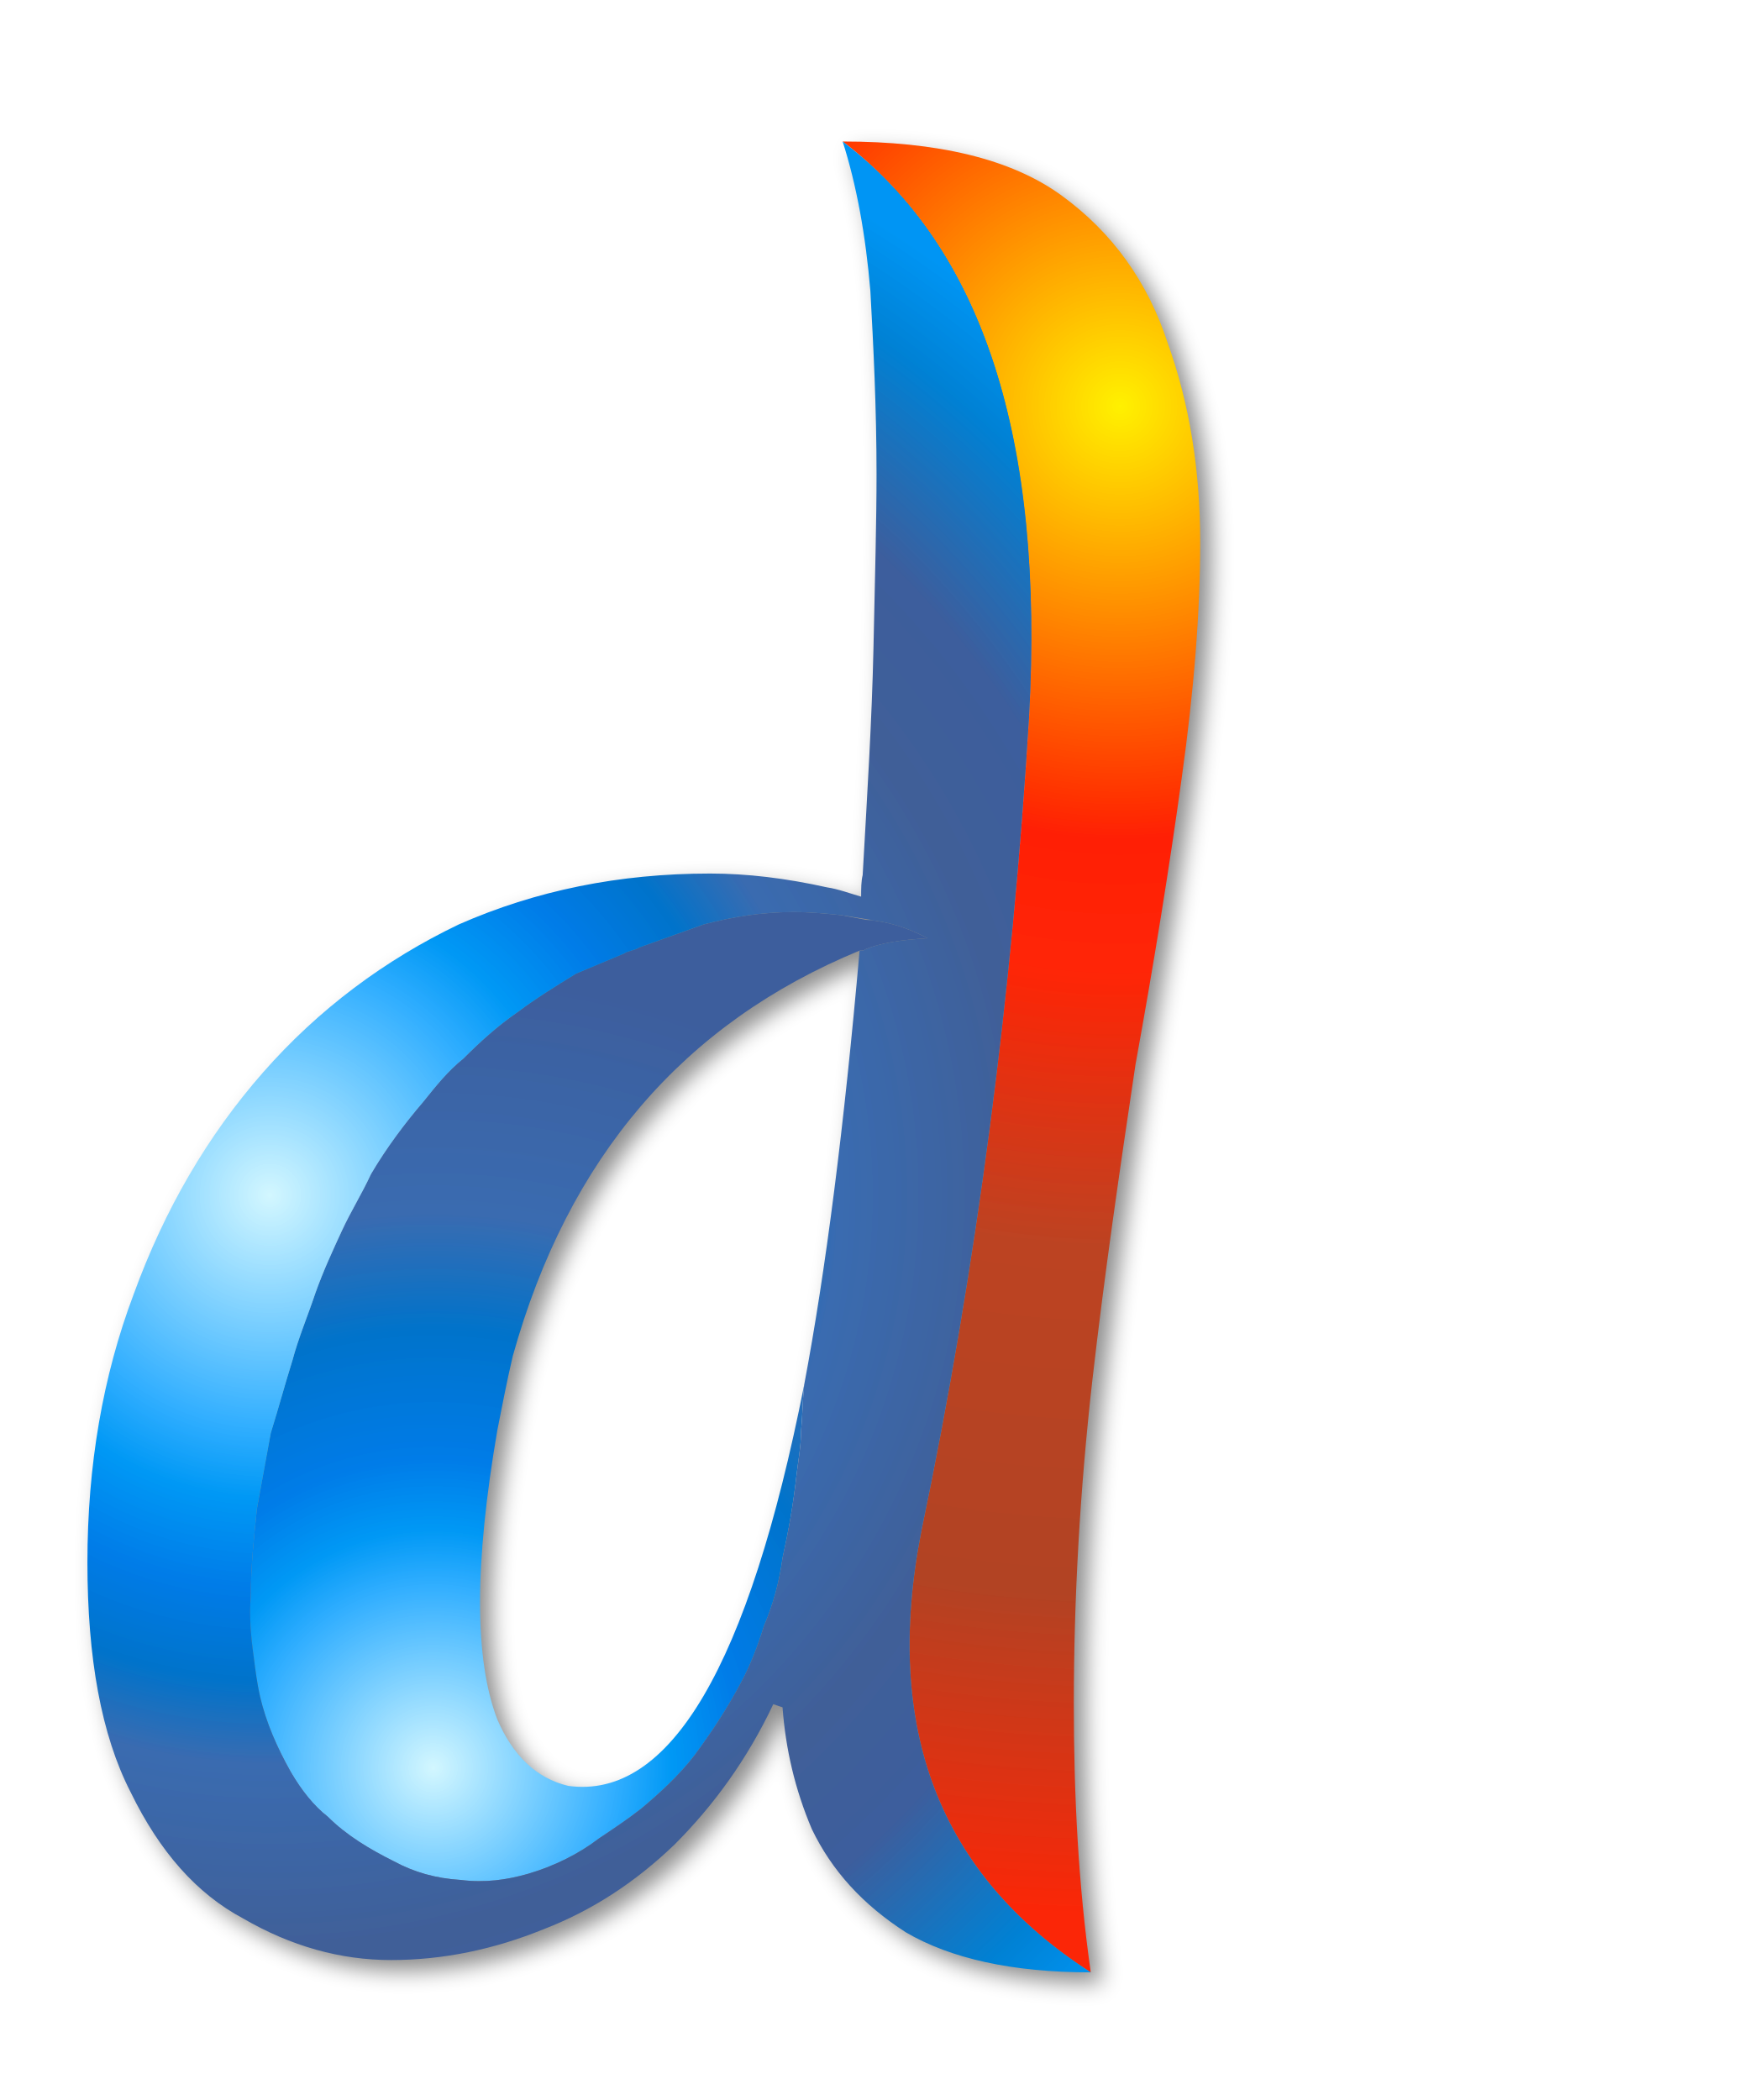
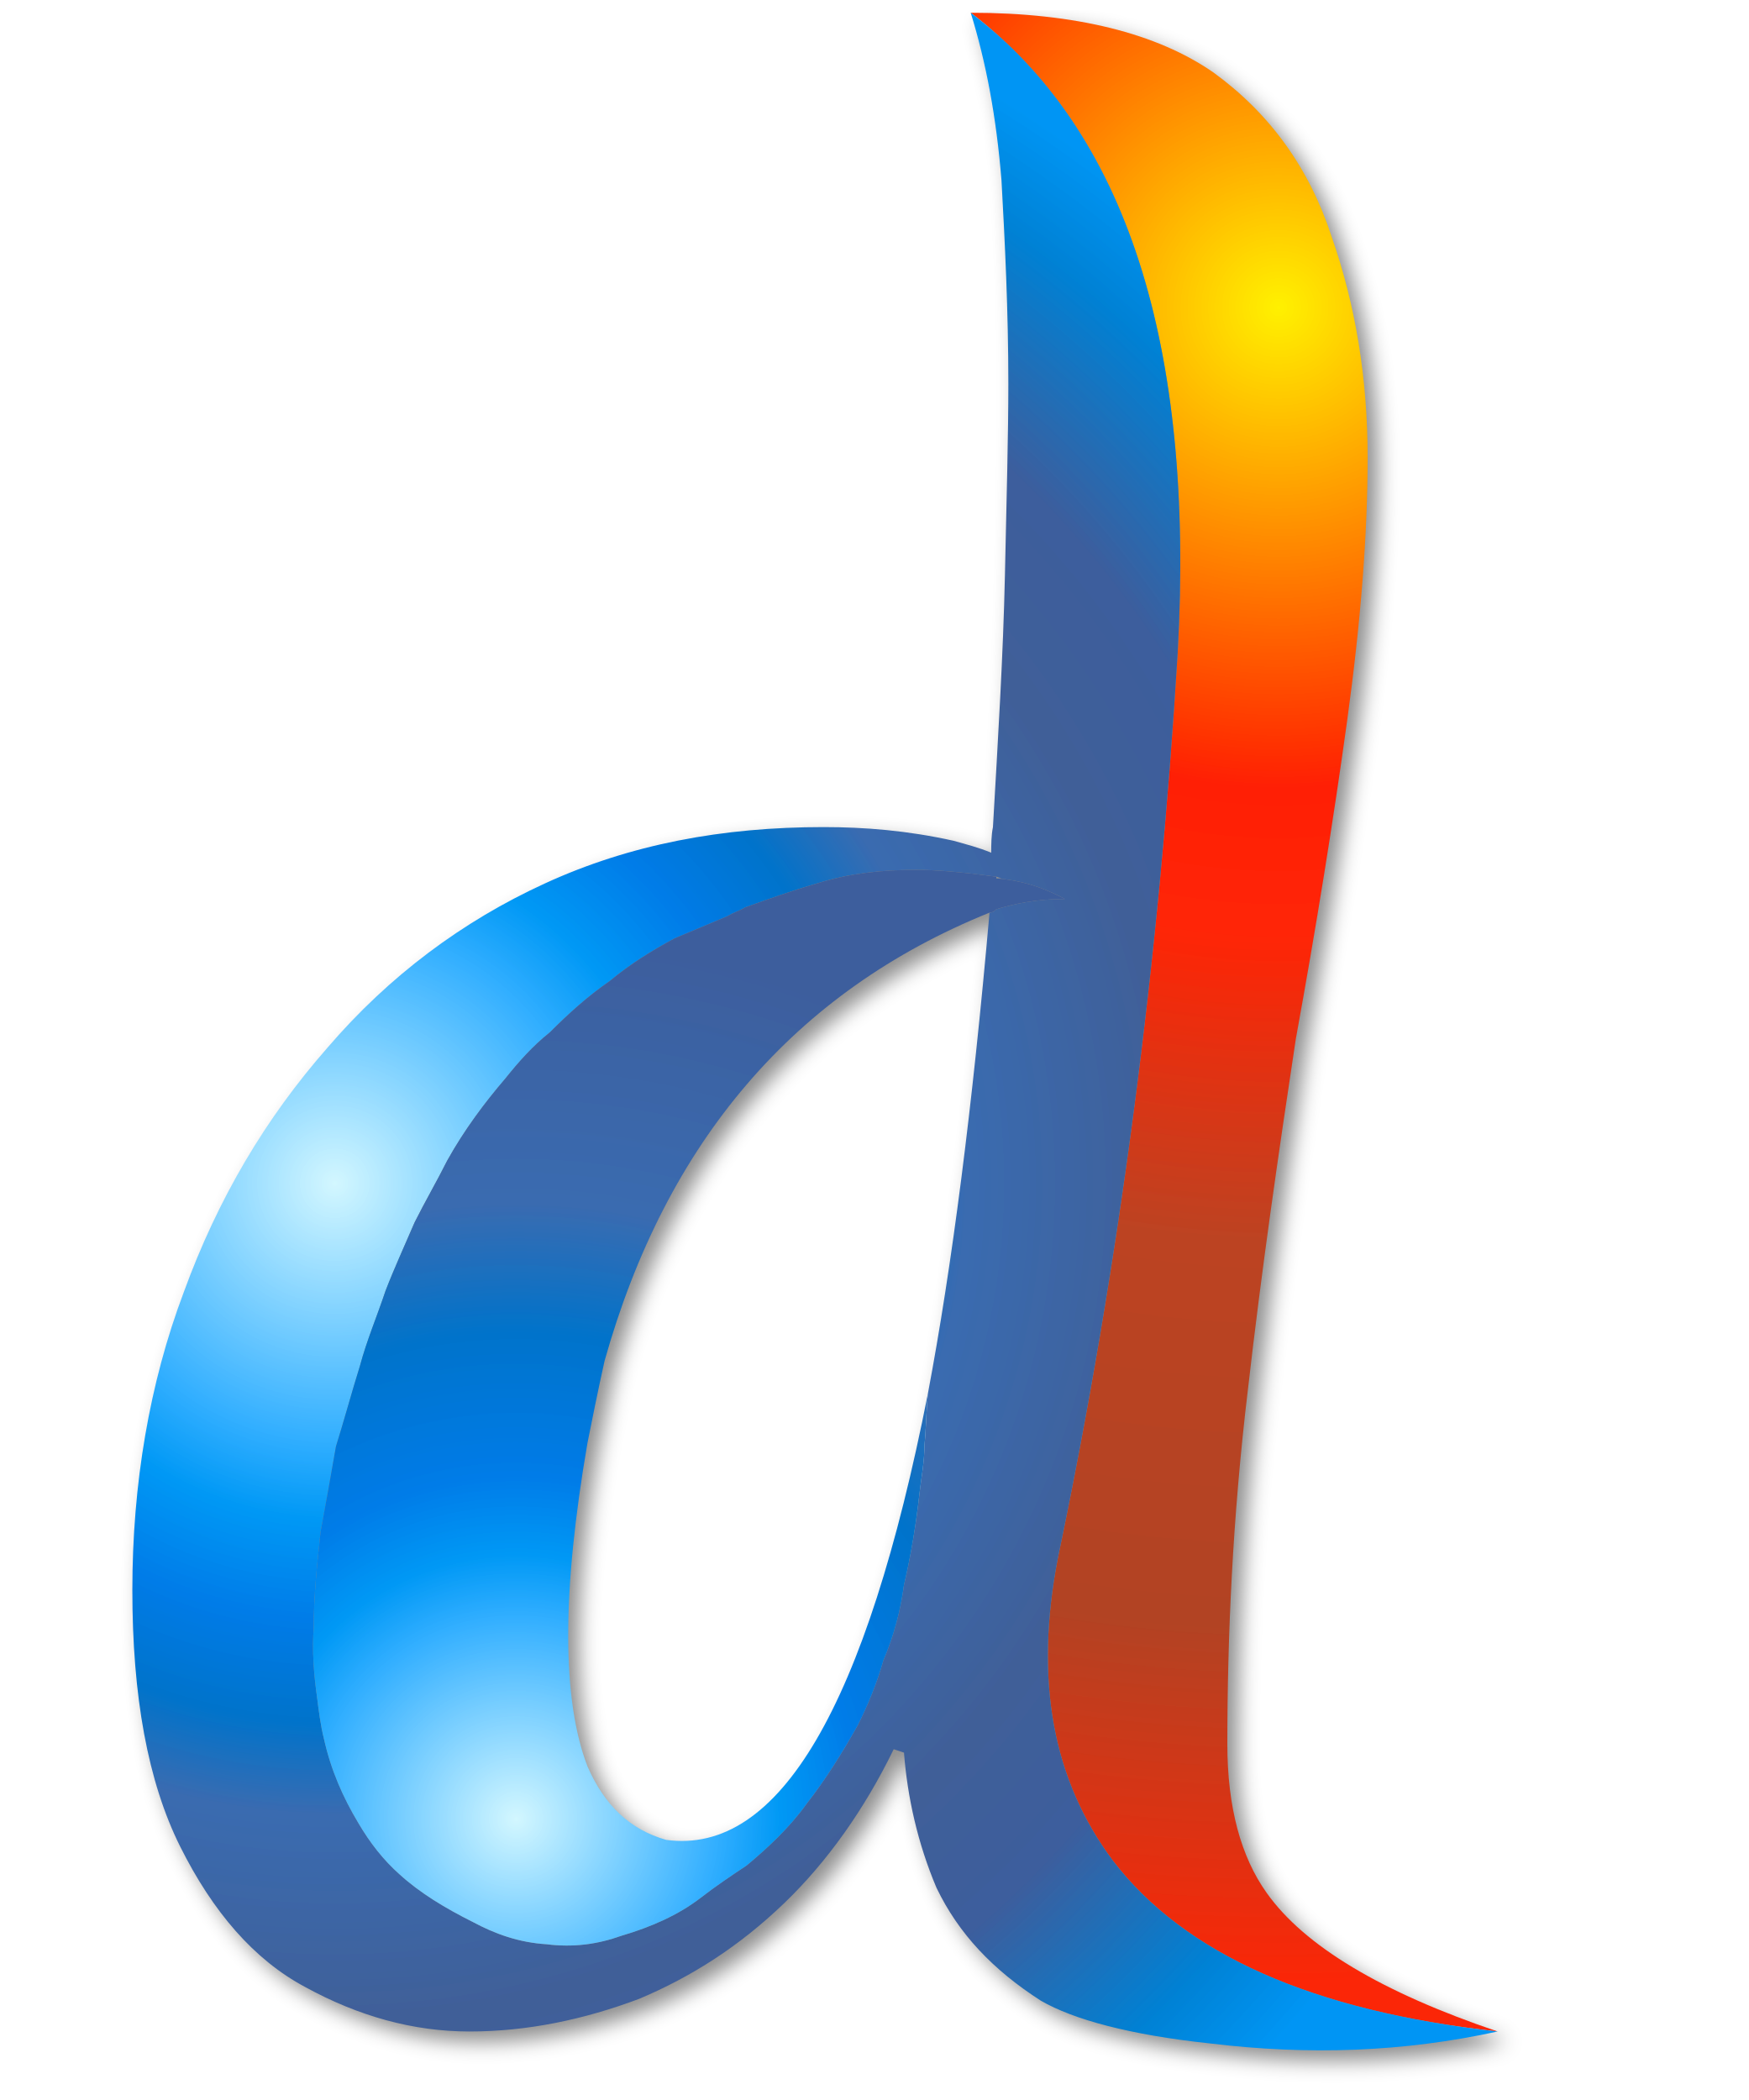
<svg xmlns="http://www.w3.org/2000/svg" viewBox="0 0 119.9 144" xml:space="preserve" version="1.1" id="svg1029" style="enable-background:new 0 0 119.9 144">
  <defs id="defs1033">
    <radialGradient id="Gradient_1" gradientUnits="userSpaceOnUse" cx="0" cy="0" r="775.757" fx="0" fy="0" gradientTransform="matrix( 0.004173344, 0.9999913, 0.9999913, -0.004173344, 506.4,625.05) " spreadMethod="reflect">
      <stop offset="26.275%" stop-color="#008E00" id="stop259" />
      <stop offset="77.647%" stop-color="#00CF00" id="stop261" />
    </radialGradient>
    <radialGradient id="Gradient_2" gradientUnits="userSpaceOnUse" cx="0" cy="0" r="803.682" fx="0" fy="0" gradientTransform="matrix( 0.004028337, 0.9999919, 0.9999919, -0.004028337, 200.6,452.2) " spreadMethod="reflect">
      <stop offset="23.529%" stop-color="#00CF00" id="stop264" />
      <stop offset="72.941%" stop-color="#009B00" id="stop266" />
    </radialGradient>
    <radialGradient id="radialGradient581" gradientUnits="userSpaceOnUse" cx="0" cy="0" r="775.757" fx="0" fy="0" gradientTransform="matrix( 0.004173344, 0.9999913, 0.9999913, -0.004173344, 506.4,625.05) " spreadMethod="reflect">
      <stop offset="26.275%" stop-color="#008E00" id="stop577" />
      <stop offset="77.647%" stop-color="#00CF00" id="stop579" />
    </radialGradient>
    <radialGradient id="radialGradient587" gradientUnits="userSpaceOnUse" cx="0" cy="0" r="803.682" fx="0" fy="0" gradientTransform="matrix( 0.004028337, 0.9999919, 0.9999919, -0.004028337, 200.6,452.2) " spreadMethod="reflect">
      <stop offset="23.529%" stop-color="#00CF00" id="stop583" />
      <stop offset="72.941%" stop-color="#009B00" id="stop585" />
    </radialGradient>
    <radialGradient id="Gradient_1-9" gradientUnits="userSpaceOnUse" cx="0" cy="0" r="775.757" fx="0" fy="0" gradientTransform="matrix(0.00417334,0.9999913,0.9999913,-0.00417334,506.4,625.05)" spreadMethod="reflect">
      <stop offset="26.275%" stop-color="#008E00" id="stop259-4" />
      <stop offset="77.647%" stop-color="#00CF00" id="stop261-1" />
    </radialGradient>
    <radialGradient id="Gradient_2-7" gradientUnits="userSpaceOnUse" cx="0" cy="0" r="803.682" fx="0" fy="0" gradientTransform="matrix(0.00402834,0.9999919,0.9999919,-0.00402834,200.6,452.2)" spreadMethod="reflect">
      <stop offset="23.529%" stop-color="#00CF00" id="stop264-8" />
      <stop offset="72.941%" stop-color="#009B00" id="stop266-8" />
    </radialGradient>
    <filter style="color-interpolation-filters:sRGB;" id="filter2046" x="-0.017" y="-0.013" width="1.042" height="1.032">
      <feFlood flood-opacity="0.498" flood-color="rgb(0,0,0)" result="flood" id="feFlood2036" />
      <feComposite in="flood" in2="SourceGraphic" operator="in" result="composite1" id="feComposite2038" />
      <feGaussianBlur in="composite1" stdDeviation="5" result="blur" id="feGaussianBlur2040" />
      <feOffset dx="5" dy="5" result="offset" id="feOffset2042" />
      <feComposite in="SourceGraphic" in2="offset" operator="over" result="composite2" id="feComposite2044" />
    </filter>
    <radialGradient id="SVGID_1_" cx="0" cy="118.8" r="819.2" gradientTransform="matrix(0.0772,0,0,0.0772,22.4311,96.354)" gradientUnits="userSpaceOnUse">
      <stop offset="0" style="stop-color:#B7CFEB" id="stop1" />
      <stop offset="0.318" style="stop-color:#007DC5" id="stop2" />
      <stop offset="0.569" style="stop-color:#5172A0" id="stop3" />
      <stop offset="0.816" style="stop-color:#536993" id="stop4" />
    </radialGradient>
    <radialGradient id="SVGID_2_" cx="0" cy="118.8" r="819.2" gradientTransform="matrix(0.1249,0,0,0.1249,66.9987,2.3402)" gradientUnits="userSpaceOnUse">
      <stop offset="0" style="stop-color:#FFCB05" id="stop5" />
      <stop offset="0.275" style="stop-color:#EA3F2E" id="stop6" />
      <stop offset="0.369" style="stop-color:#D2442F" id="stop7" />
      <stop offset="0.533" style="stop-color:#A85741" id="stop8" />
      <stop offset="0.753" style="stop-color:#A15742" id="stop9" />
      <stop offset="0.957" style="stop-color:#D2442F" id="stop10" />
    </radialGradient>
    <radialGradient id="SVGID_3_" cx="0" cy="118.8" r="819.2" gradientTransform="matrix(0.095,0,0,0.095,11.8302,57.0841)" gradientUnits="userSpaceOnUse">
      <stop offset="0" style="stop-color:#B7CFEB" id="stop11" />
      <stop offset="0.329" style="stop-color:#007DC5" id="stop12" />
      <stop offset="0.474" style="stop-color:#5172A0" id="stop13" />
      <stop offset="0.627" style="stop-color:#556A90" id="stop14" />
      <stop offset="0.737" style="stop-color:#536993" id="stop15" />
      <stop offset="0.957" style="stop-color:#138ECD" id="stop16" />
    </radialGradient>
    <filter style="color-interpolation-filters:sRGB;" id="filter120" x="-0.023" y="-0.014" width="1.056" height="1.034">
      <feColorMatrix values="1.5 0 0 0 -0.25 0 1.5 0 0 -0.25 0 0 1.5 0 -0.25 0 0 0 1 0" id="feColorMatrix120" result="fbSourceGraphic" />
      <feColorMatrix result="fbSourceGraphicAlpha" in="fbSourceGraphic" values="0 0 0 -1 0 0 0 0 -1 0 0 0 0 -1 0 0 0 0 1 0" id="feColorMatrix9" />
      <feFlood id="feFlood9" result="flood" in="fbSourceGraphic" flood-opacity="0.451" flood-color="rgb(0,0,0)" />
      <feGaussianBlur id="feGaussianBlur9" result="blur" in="fbSourceGraphic" stdDeviation="0.7" />
      <feOffset id="feOffset9" result="offset" in="blur" dx="0.7" dy="0.7" />
      <feComposite id="feComposite9" result="comp1" operator="in" in="flood" in2="offset" />
      <feComposite id="feComposite10" result="comp2" operator="over" in="fbSourceGraphic" in2="comp1" />
+     </filter>
+     <radialGradient id="SVGID_1_-3" cx="0" cy="119.1" r="819.2" gradientTransform="matrix(0.1249,0,0,0.1249,66.9987,2.353)" gradientUnits="userSpaceOnUse">
+       <stop offset="0" style="stop-color:#FFCB05" id="stop1-7" />
+       <stop offset="0.275" style="stop-color:#EA3F2E" id="stop2-3" />
+       <stop offset="0.369" style="stop-color:#D2442F" id="stop3-0" />
+       <stop offset="0.533" style="stop-color:#A85741" id="stop4-2" />
+       <stop offset="0.753" style="stop-color:#A15742" id="stop5-5" />
+       <stop offset="0.957" style="stop-color:#D2442F" id="stop6-3" />
+     </radialGradient>
+     <filter style="color-interpolation-filters:sRGB" id="filter13" x="0" y="0" width="1" height="1">
+       <feColorMatrix values="1.5 0 0 0 -0.25 0 1.5 0 0 -0.25 0 0 1.5 0 -0.25 0 0 0 1 0" id="feColorMatrix13" />
+     </filter>
+     <radialGradient id="SVGID_3_-4" cx="0" cy="119.1" r="819.2" gradientTransform="matrix(0.0772,0,0,0.0772,22.4311,96.3811)" gradientUnits="userSpaceOnUse">
+       <stop offset="0" style="stop-color:#B7CFEB" id="stop13-2" />
+       <stop offset="0.318" style="stop-color:#007DC5" id="stop14-6" />
+       <stop offset="0.569" style="stop-color:#5172A0" id="stop15-3" />
+       <stop offset="0.816" style="stop-color:#536993" id="stop16-3" />
+     </radialGradient>
+     <filter style="color-interpolation-filters:sRGB" id="filter1" x="0" y="0" width="1" height="1">
+       <feColorMatrix values="1.5 0 0 0 -0.25 0 1.5 0 0 -0.25 0 0 1.5 0 -0.25 0 0 0 1 0" id="feColorMatrix1" />
+     </filter>
+     <radialGradient id="SVGID_2_-6" cx="0" cy="119.1" r="819.2" gradientTransform="matrix(0.095,0,0,0.095,11.8302,57.1059)" gradientUnits="userSpaceOnUse">
+       <stop offset="0" style="stop-color:#B7CFEB" id="stop7-8" />
+       <stop offset="0.329" style="stop-color:#007DC5" id="stop8-8" />
+       <stop offset="0.474" style="stop-color:#5172A0" id="stop9-8" />
+       <stop offset="0.627" style="stop-color:#556A90" id="stop10-7" />
+       <stop offset="0.737" style="stop-color:#536993" id="stop11-2" />
+       <stop offset="0.957" style="stop-color:#138ECD" id="stop12-7" />
+     </radialGradient>
+     <filter style="color-interpolation-filters:sRGB" id="filter2" x="0" y="0" width="1" height="1">
+       <feColorMatrix values="1.5 0 0 0 -0.25 0 1.5 0 0 -0.25 0 0 1.5 0 -0.25 0 0 0 1 0" id="feColorMatrix2" />
+     </filter>
+     <filter style="color-interpolation-filters:sRGB;" id="filter11" x="-0.018" y="-0.012" width="1.043" height="1.029">
+       <feFlood result="flood" in="SourceGraphic" flood-opacity="0.451" flood-color="rgb(0,0,0)" id="feFlood8" />
+       <feGaussianBlur result="blur" in="SourceGraphic" stdDeviation="0.7" id="feGaussianBlur8" />
+       <feOffset result="offset" in="blur" dx="0.7" dy="0.7" id="feOffset8" />
+       <feComposite result="comp1" operator="in" in="flood" in2="offset" id="feComposite8" />
+       <feComposite result="comp2" operator="over" in="SourceGraphic" in2="comp1" id="feComposite11" />
    </filter>
  </defs>
  <linearGradient id="a" gradientUnits="userSpaceOnUse" x1="-52.291" y1="-474.658" x2="23.383" y2="-474.658" gradientTransform="rotate(-68.572 440.536 -230.667) scale(.9999)">
    <stop offset="0" style="stop-color:#2a255c" id="stop835" />
    <stop offset=".5" style="stop-color:#672783" id="stop837" />
    <stop offset=".647" style="stop-color:#652782" id="stop839" />
    <stop offset=".755" style="stop-color:#60277d" id="stop841" />
    <stop offset=".85" style="stop-color:#562674" id="stop843" />
    <stop offset=".937" style="stop-color:#4a2568" id="stop845" />
    <stop offset="1" style="stop-color:#3f245d" id="stop847" />
  </linearGradient>
  <linearGradient id="b" gradientUnits="userSpaceOnUse" x1="-52.291" y1="-474.658" x2="23.383" y2="-474.658" gradientTransform="rotate(-68.572 440.536 -230.667) scale(.9999)">
    <stop offset="0" style="stop-color:#20254b" id="stop852" />
    <stop offset=".129" style="stop-color:#3c2758;stop-opacity:.871" id="stop854" />
    <stop offset=".295" style="stop-color:#5a2867;stop-opacity:.705" id="stop856" />
    <stop offset=".466" style="stop-color:#732673;stop-opacity:.534" id="stop858" />
    <stop offset=".638" style="stop-color:#86237b;stop-opacity:.362" id="stop860" />
    <stop offset=".814" style="stop-color:#922180;stop-opacity:.186" id="stop862" />
    <stop offset="1" style="stop-color:#952081;stop-opacity:0" id="stop864" />
  </linearGradient>
  <linearGradient id="c" gradientUnits="userSpaceOnUse" x1="-52.291" y1="-473.336" x2="10.502" y2="-473.336" gradientTransform="rotate(-68.572 440.536 -230.667) scale(.9999)">
    <stop offset="0" style="stop-color:#952081;stop-opacity:0" id="stop869" />
    <stop offset=".013" style="stop-color:#962081;stop-opacity:1.289326e-02" id="stop871" />
    <stop offset=".228" style="stop-color:#a02985;stop-opacity:.228" id="stop873" />
    <stop offset=".498" style="stop-color:#a52e86;stop-opacity:.498" id="stop875" />
    <stop offset="1" style="stop-color:#a72f87" id="stop877" />
  </linearGradient>
  <linearGradient id="d" gradientUnits="userSpaceOnUse" x1="-58.722" y1="-507.943" x2="67.436" y2="-507.943" gradientTransform="rotate(-68.572 440.536 -230.667) scale(.9999)">
    <stop offset="0" style="stop-color:#2271b8" id="stop882" />
    <stop offset=".5" style="stop-color:#3aabe2" id="stop884" />
    <stop offset="1" style="stop-color:#71c7d7" id="stop886" />
  </linearGradient>
  <linearGradient id="e" gradientUnits="userSpaceOnUse" x1="-22.171" y1="-396.168" x2="-22.171" y2="-436.435" gradientTransform="rotate(-68.572 440.536 -230.667) scale(.9999)">
    <stop offset="0" style="stop-color:#d70953" id="stop891" />
    <stop offset=".5" style="stop-color:#a21a5c" id="stop893" />
    <stop offset="1" style="stop-color:#a21a5c" id="stop895" />
  </linearGradient>
  <linearGradient id="f" gradientUnits="userSpaceOnUse" x1="-21.967" y1="-396.168" x2="-21.967" y2="-436.435" gradientTransform="rotate(-68.572 440.536 -230.667) scale(.9999)">
    <stop offset="0" style="stop-color:#d70953" id="stop900" />
    <stop offset=".995" style="stop-color:#3a1e3e" id="stop902" />
  </linearGradient>
  <linearGradient id="g" gradientUnits="userSpaceOnUse" x1="-38.382" y1="-440.96" x2="32.63" y2="-440.96" gradientTransform="rotate(-68.572 440.536 -230.667) scale(.9999)">
    <stop offset="0" style="stop-color:#e72273" id="stop907" />
    <stop offset=".5" style="stop-color:#d70953" id="stop909" />
    <stop offset="1" style="stop-color:#a21a5c" id="stop911" />
  </linearGradient>
  <linearGradient id="h" gradientUnits="userSpaceOnUse" x1="-38.382" y1="-440.96" x2="32.729" y2="-440.96" gradientTransform="rotate(-68.572 440.536 -230.667) scale(.9999)">
    <stop offset="0" style="stop-color:#e72273;stop-opacity:0" id="stop916" />
    <stop offset=".221" style="stop-color:#e72871;stop-opacity:.442" id="stop918" />
    <stop offset=".5" style="stop-color:#e72a70" id="stop920" />
    <stop offset=".601" style="stop-color:#e42a6f;stop-opacity:.797" id="stop922" />
    <stop offset=".707" style="stop-color:#db276c;stop-opacity:.586" id="stop924" />
    <stop offset=".815" style="stop-color:#cb2367;stop-opacity:.369" id="stop926" />
    <stop offset=".924" style="stop-color:#b51e61;stop-opacity:.151" id="stop928" />
    <stop offset="1" style="stop-color:#a21a5c;stop-opacity:0" id="stop930" />
  </linearGradient>
  <linearGradient id="i" gradientUnits="userSpaceOnUse" x1="-58.722" y1="-507.943" x2="65.881" y2="-507.943" gradientTransform="rotate(-68.572 440.536 -230.667) scale(.9999)">
    <stop offset="0" style="stop-color:#046ab3" id="stop935" />
    <stop offset=".451" style="stop-color:#198fcf" id="stop937" />
    <stop offset="1" style="stop-color:#009ac6" id="stop939" />
  </linearGradient>
  <linearGradient id="j" gradientUnits="userSpaceOnUse" x1="-38.382" y1="-440.96" x2="29.004" y2="-440.96" gradientTransform="rotate(-68.572 440.536 -230.667) scale(.9999)">
    <stop offset="0" style="stop-color:#e72273;stop-opacity:0" id="stop944" />
    <stop offset=".258" style="stop-color:#cf1f6a;stop-opacity:.258" id="stop946" />
    <stop offset=".566" style="stop-color:#b71c62;stop-opacity:.566" id="stop948" />
    <stop offset=".824" style="stop-color:#a81b5e;stop-opacity:.824" id="stop950" />
    <stop offset="1" style="stop-color:#a21a5c" id="stop952" />
  </linearGradient>
  <linearGradient id="k" gradientUnits="userSpaceOnUse" x1="-35.675" y1="-440.96" x2="32.729" y2="-440.96" gradientTransform="rotate(-68.572 440.536 -230.667) scale(.9999)">
    <stop offset="0" style="stop-color:#e72273;stop-opacity:0" id="stop957" />
    <stop offset=".018" style="stop-color:#e93e7d;stop-opacity:3.596431e-02" id="stop959" />
    <stop offset=".069" style="stop-color:#ee779c;stop-opacity:.137" id="stop961" />
    <stop offset=".121" style="stop-color:#f3a1b8;stop-opacity:.243" id="stop963" />
    <stop offset=".176" style="stop-color:#f7c1d0;stop-opacity:.351" id="stop965" />
    <stop offset=".232" style="stop-color:#fad9e2;stop-opacity:.463" id="stop967" />
    <stop offset=".29" style="stop-color:#fdeaf0;stop-opacity:.58" id="stop969" />
    <stop offset=".351" style="stop-color:#fef6f9;stop-opacity:.703" id="stop971" />
    <stop offset=".418" style="stop-color:#fffdfe;stop-opacity:.836" id="stop973" />
    <stop offset=".5" style="stop-color:#fff" id="stop975" />
    <stop offset=".56" style="stop-color:#fdfcfc;stop-opacity:.881" id="stop977" />
    <stop offset=".622" style="stop-color:#f8f1f4;stop-opacity:.756" id="stop979" />
    <stop offset=".686" style="stop-color:#efdfe6;stop-opacity:.629" id="stop981" />
    <stop offset=".75" style="stop-color:#e4c5d1;stop-opacity:.499" id="stop983" />
    <stop offset=".816" style="stop-color:#d5a4b6;stop-opacity:.369" id="stop985" />
    <stop offset=".881" style="stop-color:#c47b96;stop-opacity:.237" id="stop987" />
    <stop offset=".947" style="stop-color:#b24a74;stop-opacity:.107" id="stop989" />
    <stop offset="1" style="stop-color:#a21a5c;stop-opacity:0" id="stop991" />
  </linearGradient>
  <linearGradient id="l" gradientUnits="userSpaceOnUse" x1="-25.224" y1="-453.727" x2="40.939" y2="-568.325" gradientTransform="rotate(-68.572 440.536 -230.667) scale(.9999)">
    <stop offset="0" style="stop-color:#2271b8;stop-opacity:0" id="stop996" />
    <stop offset=".01" style="stop-color:#2d75ba;stop-opacity:1.914263e-02" id="stop998" />
    <stop offset=".111" style="stop-color:#799ace;stop-opacity:.222" id="stop1000" />
    <stop offset=".207" style="stop-color:#adbcdd;stop-opacity:.415" id="stop1002" />
    <stop offset=".297" style="stop-color:#d1d8e9;stop-opacity:.595" id="stop1004" />
    <stop offset=".379" style="stop-color:#ebedf0;stop-opacity:.758" id="stop1006" />
    <stop offset=".449" style="stop-color:#fbfaf4;stop-opacity:.898" id="stop1008" />
    <stop offset=".5" style="stop-color:#fffef5" id="stop1010" />
    <stop offset=".613" style="stop-color:#fefdf5;stop-opacity:.774" id="stop1012" />
    <stop offset=".696" style="stop-color:#f6faf3;stop-opacity:.609" id="stop1014" />
    <stop offset=".769" style="stop-color:#e9f4f0;stop-opacity:.463" id="stop1016" />
    <stop offset=".836" style="stop-color:#d6eceb;stop-opacity:.328" id="stop1018" />
    <stop offset=".899" style="stop-color:#bbe1e5;stop-opacity:.201" id="stop1020" />
    <stop offset=".959" style="stop-color:#96d3de;stop-opacity:8.162302e-02" id="stop1022" />
    <stop offset="1" style="stop-color:#71c7d7;stop-opacity:0" id="stop1024" />
  </linearGradient>
-   <g id="g18" transform="matrix(1.056784,0,0,1.056784,5.994231,9.702511)" style="display:inline;filter:url(#filter120)">
-     <g id="g17">
-       <path fill="#007dc5" d="m 50.5,50.5 h 0.3 z" id="path1" />
-       <g id="g4">
-         <radialGradient id="radialGradient20" cx="0" cy="118.8" r="819.2" gradientTransform="matrix(0.0772,0,0,0.0772,22.4311,96.354)" gradientUnits="userSpaceOnUse">
-           <stop offset="0" style="stop-color:#B7CFEB" id="stop17" />
-           <stop offset="0.318" style="stop-color:#007DC5" id="stop18" />
-           <stop offset="0.569" style="stop-color:#5172A0" id="stop19" />
-           <stop offset="0.816" style="stop-color:#536993" id="stop20" />
-         </radialGradient>
-         <path fill="url(#SVGID_1_)" d="m 35.8,52.3 c -0.3,0.2 -0.7,0.2 -1,0.4 L 31.7,54 c -1.3,0.8 -2.6,1.6 -3.8,2.5 -1.3,0.9 -2.4,1.9 -3.5,3 -1,0.8 -1.8,1.8 -2.6,2.8 -1.2,1.4 -2.4,3 -3.4,4.7 -0.6,1.3 -1.3,2.4 -1.9,3.7 -0.6,1.3 -1.2,2.6 -1.7,4 -0.5,1.5 -1.1,2.9 -1.5,4.4 -0.5,1.6 -0.9,3.1 -1.4,4.7 -0.3,1.6 -0.6,3.3 -0.9,4.9 -0.2,1.9 -0.4,3.8 -0.4,5.7 -0.1,1.3 0,2.6 0.2,4 0.1,0.8 0.2,1.6 0.4,2.5 0.4,1.7 1.1,3.3 2,4.9 0.7,1.2 1.5,2.2 2.4,2.9 1.2,1.2 2.7,2.1 4.3,2.9 1.3,0.7 2.7,1.1 4.3,1.2 1.6,0.2 3,0 4.4,-0.4 1.7,-0.5 3.3,-1.3 4.6,-2.3 0.9,-0.6 1.8,-1.2 2.7,-1.9 1.2,-1 2.5,-2.2 3.5,-3.5 1.1,-1.5 2.1,-3 3,-4.7 0.6,-1.1 1.1,-2.4 1.5,-3.7 0.6,-1.4 1,-2.9 1.2,-4.4 0.4,-1.8 0.7,-3.5 0.9,-5.3 0.1,-0.9 0.3,-1.9 0.3,-2.9 0.1,-1 0.1,-2 0.2,-3 -3.6,18.2 -8.7,26.9 -15.3,26 -2.1,-0.5 -3.6,-2 -4.6,-4.3 -1.5,-3.9 -1.5,-10.1 0,-18.8 0.3,-1.5 0.6,-3.1 1,-4.8 3.6,-12.9 11.1,-21.6 22.5,-26.3 0.2,0 0.3,0 0.4,-0.1 1,-0.4 2.3,-0.6 4,-0.7 -1.3,-0.7 -2.6,-1.1 -4,-1.2 v 0 l -1.6,-0.3 c -1,-0.1 -2,-0.2 -3.1,-0.2 -2,0 -3.9,0.3 -5.8,0.8 -1.4,0.5 -2.8,1 -4.2,1.5 z" id="path4" style="fill:url(#SVGID_1_)" />
-       </g>
-       <g id="g10">
-         <radialGradient id="radialGradient26" cx="0" cy="118.8" r="819.2" gradientTransform="matrix(0.1249,0,0,0.1249,66.9987,2.3402)" gradientUnits="userSpaceOnUse">
-           <stop offset="0" style="stop-color:#FFCB05" id="stop21" />
-           <stop offset="0.275" style="stop-color:#EA3F2E" id="stop22" />
-           <stop offset="0.369" style="stop-color:#D2442F" id="stop23" />
-           <stop offset="0.533" style="stop-color:#A85741" id="stop24" />
-           <stop offset="0.753" style="stop-color:#A15742" id="stop25" />
-           <stop offset="0.957" style="stop-color:#D2442F" id="stop26" />
-         </radialGradient>
-         <path fill="url(#SVGID_2_)" d="M 63.2,3.5 C 59.9,1.1 55.1,0 49,0 c 9.1,6.9 13.1,19.3 12.1,37.3 -1.1,18 -3.4,35.7 -7,52.9 -2.5,12.8 1.2,22.3 11,28.6 -0.8,-5.6 -1.1,-11.4 -1.1,-17.4 0,-6.9 0.4,-13.9 1.2,-21 0.8,-7 1.8,-13.8 2.8,-20.5 1.2,-6.6 2.2,-12.8 3,-18.6 0.8,-5.7 1.2,-10.8 1.2,-15.3 0,-4.7 -0.7,-9 -2.1,-12.9 -1.3,-4 -3.6,-7.2 -6.9,-9.6 z" id="path10" style="fill:url(#SVGID_2_)" />
-       </g>
-       <g id="g16">
-         <radialGradient id="radialGradient32" cx="0" cy="118.8" r="819.2" gradientTransform="matrix(0.095,0,0,0.095,11.8302,57.0841)" gradientUnits="userSpaceOnUse">
-           <stop offset="0" style="stop-color:#B7CFEB" id="stop27" />
-           <stop offset="0.329" style="stop-color:#007DC5" id="stop28" />
-           <stop offset="0.474" style="stop-color:#5172A0" id="stop29" />
-           <stop offset="0.627" style="stop-color:#556A90" id="stop30" />
-           <stop offset="0.737" style="stop-color:#536993" id="stop31" />
-           <stop offset="0.957" style="stop-color:#138ECD" id="stop32" />
-         </radialGradient>
-         <path fill="url(#SVGID_3_)" d="M 11.4,60.4 C 7.8,64.5 5,69.3 3,74.8 1,80.1 0,85.9 0,92.2 c 0,6.2 0.9,11.2 2.8,14.9 1.9,3.9 4.3,6.6 7.3,8.2 3.1,1.8 6.3,2.7 9.6,2.7 3.4,0 6.7,-0.7 9.9,-2 3.1,-1.2 5.9,-3 8.5,-5.5 2.5,-2.5 4.7,-5.5 6.4,-9.1 l 0.6,0.2 c 0.2,2.7 0.8,5.3 1.9,7.9 1.3,2.7 3.3,4.9 6.1,6.7 2.9,1.7 6.9,2.6 12,2.6 C 55.3,112.5 51.6,103 54.1,90.2 57.7,73 60,55.3 61.1,37.3 62.1,19.3 58.1,6.9 49,0 c 0.9,2.8 1.5,6.1 1.8,9.7 0.2,3.6 0.4,7.6 0.4,11.9 0,3 -0.1,6.7 -0.2,11.3 -0.1,4.6 -0.4,9.4 -0.7,14.7 -0.1,0.4 -0.1,0.9 -0.1,1.4 -0.7,-0.2 -1.5,-0.5 -2.2,-0.6 -2.7,-0.6 -5.2,-0.9 -7.6,-0.9 -5.9,0 -11.3,1.1 -16.3,3.3 -4.8,2.3 -9.1,5.5 -12.7,9.6 z m 23.4,-7.7 c 0.3,-0.2 0.7,-0.2 1,-0.4 1.4,-0.5 2.8,-1 4.2,-1.5 1.9,-0.5 3.8,-0.8 5.8,-0.8 1.1,0 2.1,0.1 3.1,0.2 l 1.9,0.3 h -0.3 c 1.4,0.1 2.7,0.5 4,1.2 -1.7,0.1 -3,0.3 -4,0.7 -0.1,0.1 -0.2,0.1 -0.4,0.1 -1,11.4 -2.2,20.8 -3.6,28.2 -0.1,1 -0.1,2 -0.2,3 0,1 -0.2,2 -0.3,2.9 -0.2,1.8 -0.5,3.5 -0.9,5.3 -0.2,1.5 -0.6,3 -1.2,4.4 -0.4,1.3 -0.9,2.6 -1.5,3.7 -0.9,1.7 -1.9,3.2 -3,4.7 -1,1.3 -2.3,2.5 -3.5,3.5 -0.9,0.7 -1.8,1.3 -2.7,1.9 -1.3,1 -2.9,1.8 -4.6,2.3 -1.4,0.4 -2.8,0.6 -4.4,0.4 -1.6,-0.1 -3,-0.5 -4.3,-1.2 -1.6,-0.8 -3.1,-1.7 -4.3,-2.9 -0.9,-0.7 -1.7,-1.7 -2.4,-2.9 -0.9,-1.6 -1.6,-3.2 -2,-4.9 -0.2,-0.9 -0.3,-1.7 -0.4,-2.5 -0.2,-1.4 -0.3,-2.7 -0.2,-4 0,-1.9 0.2,-3.8 0.4,-5.7 0.3,-1.6 0.6,-3.3 0.9,-4.9 0.5,-1.6 0.9,-3.1 1.4,-4.7 0.4,-1.5 1,-2.9 1.5,-4.4 0.5,-1.4 1.1,-2.7 1.7,-4 0.6,-1.3 1.3,-2.4 1.9,-3.7 1,-1.7 2.2,-3.3 3.4,-4.7 0.8,-1 1.6,-2 2.6,-2.8 1.1,-1.1 2.2,-2.1 3.5,-3 1.2,-0.9 2.5,-1.7 3.8,-2.5 z" id="path16" style="fill:url(#SVGID_3_)" />
-       </g>
-     </g>
+   <g id="g8" style="filter:url(#filter11)">
+     <path fill="url(#SVGID_1_)" d="M 63.2,3.5 C 59.9,1.2 55.1,0 49,0 c 9.1,6.9 13.1,19.4 12.1,37.4 -1.1,18 -3.4,35.7 -7,52.9 -1.4,7.2 -0.3,13 3.2,17.7 4.2,5.5 11.7,8.8 22.5,10 C 73,115.7 68.5,113 66.3,109.9 64.8,107.8 64,104.9 64,101.2 64,95 64.3,88 65.2,80.5 66,73.5 67,66.6 68,60 69.2,53.4 70.2,47.2 71,41.4 71.8,35.6 72.2,30.5 72.2,26 72.2,21.4 71.5,17.1 70.1,13.1 68.8,9.1 66.5,5.9 63.2,3.5 Z" id="path6" style="fill:url(#SVGID_1_-3);filter:url(#filter13)" transform="matrix(1.173113,0,0,1.173113,9.075447,0.8746076)" />
+     <path fill="url(#SVGID_2_)" d="m 50.8,9.8 c 0.2,3.6 0.4,7.6 0.4,11.9 0,2.9 -0.1,6.7 -0.2,11.2 -0.1,4.6 -0.4,9.5 -0.7,14.7 -0.1,0.5 -0.1,1 -0.1,1.5 -0.7,-0.3 -1.5,-0.5 -2.2,-0.7 -2.7,-0.6 -5.2,-0.8 -7.6,-0.8 -5.9,0 -11.3,1 -16.3,3.3 C 19.3,53.1 15,56.3 11.4,60.5 7.8,64.6 5,69.3 3,74.8 1,80.1 0,86 0,92.2 c 0,6.2 0.9,11.2 2.8,15 1.9,3.8 4.3,6.6 7.3,8.2 3.1,1.7 6.3,2.6 9.6,2.6 3.4,0 6.7,-0.7 9.9,-1.9 3.1,-1.3 5.9,-3.1 8.5,-5.6 2.5,-2.4 4.7,-5.5 6.4,-9 l 0.6,0.2 c 0.2,2.6 0.8,5.3 1.9,7.9 1.3,2.7 3.3,4.8 6.1,6.6 1.9,1.1 5.2,2 9.9,2.5 5.8,0.7 11.3,0.5 16.8,-0.7 C 69,116.8 61.5,113.5 57.3,108 53.8,103.3 52.7,97.5 54.1,90.3 57.7,73.1 60,55.4 61.1,37.4 62.1,19.4 58.1,6.9 49,0 c 0.9,2.9 1.5,6.1 1.8,9.8 z M 27.9,56.6 c 1.2,-1 2.5,-1.8 3.8,-2.5 l 3.1,-1.3 c 0.3,-0.2 0.7,-0.3 1,-0.5 1.4,-0.5 2.8,-1 4.2,-1.4 1.9,-0.6 3.8,-0.8 5.8,-0.8 1.1,0 2.1,0.1 3.1,0.2 l 1.6,0.2 0.3,0.1 h -0.3 c 1.4,0.1 2.7,0.5 4,1.2 -1.7,0 -3,0.3 -4,0.6 -0.1,0.1 -0.2,0.2 -0.4,0.2 -1,11.4 -2.2,20.7 -3.6,28.1 -0.1,1 -0.1,2 -0.2,3 0,1 -0.2,2 -0.3,2.9 -0.2,1.8 -0.5,3.6 -0.9,5.3 -0.2,1.5 -0.6,3 -1.2,4.4 -0.4,1.4 -0.9,2.6 -1.5,3.8 -0.9,1.6 -1.9,3.2 -3,4.6 -1,1.4 -2.3,2.6 -3.5,3.6 -0.9,0.6 -1.8,1.2 -2.7,1.9 -1.3,1 -2.9,1.7 -4.6,2.2 -1.4,0.5 -2.8,0.7 -4.4,0.5 -1.6,-0.1 -3,-0.6 -4.3,-1.3 -1.6,-0.8 -3.1,-1.7 -4.3,-2.8 -0.9,-0.8 -1.7,-1.8 -2.4,-3 -0.9,-1.5 -1.6,-3.1 -2,-4.9 -0.2,-0.8 -0.3,-1.6 -0.4,-2.4 -0.2,-1.4 -0.3,-2.8 -0.2,-4.1 0,-1.9 0.2,-3.7 0.4,-5.6 0.3,-1.6 0.6,-3.3 0.9,-5 0.5,-1.6 0.9,-3.1 1.4,-4.7 0.4,-1.5 1,-2.9 1.5,-4.4 0.5,-1.3 1.1,-2.6 1.7,-4 0.6,-1.2 1.3,-2.4 1.9,-3.6 1,-1.8 2.2,-3.4 3.4,-4.8 0.8,-1 1.6,-1.9 2.6,-2.7 1.1,-1.1 2.2,-2.1 3.5,-3 z" id="path12" style="fill:url(#SVGID_2_-6);filter:url(#filter13)" transform="matrix(1.173113,0,0,1.173113,9.075447,0.8746076)" />
+     <path fill="url(#SVGID_3_)" d="m 31.7,54.1 c -1.3,0.7 -2.6,1.5 -3.8,2.5 -1.3,0.9 -2.4,1.9 -3.5,3 -1,0.8 -1.8,1.7 -2.6,2.7 -1.2,1.4 -2.4,3 -3.4,4.8 -0.6,1.2 -1.3,2.4 -1.9,3.6 -0.6,1.4 -1.2,2.7 -1.7,4 -0.5,1.5 -1.1,2.9 -1.5,4.4 -0.5,1.6 -0.9,3.1 -1.4,4.7 -0.3,1.7 -0.6,3.4 -0.9,5 -0.2,1.9 -0.4,3.7 -0.4,5.6 -0.1,1.3 0,2.7 0.2,4.1 0.1,0.8 0.2,1.6 0.4,2.4 0.4,1.8 1.1,3.4 2,4.9 0.7,1.2 1.5,2.2 2.4,3 1.2,1.1 2.7,2 4.3,2.8 1.3,0.7 2.7,1.2 4.3,1.3 1.6,0.2 3,0 4.4,-0.5 1.7,-0.5 3.3,-1.2 4.6,-2.2 0.9,-0.7 1.8,-1.3 2.7,-1.9 1.2,-1 2.5,-2.2 3.5,-3.6 1.1,-1.4 2.1,-3 3,-4.6 0.6,-1.2 1.1,-2.4 1.5,-3.8 0.6,-1.4 1,-2.9 1.2,-4.4 0.4,-1.7 0.7,-3.5 0.9,-5.3 0.1,-0.9 0.3,-1.9 0.3,-2.9 0.1,-1 0.1,-2 0.2,-3 -3.6,18.3 -8.7,27 -15.3,26.1 -2.1,-0.6 -3.6,-2 -4.6,-4.3 -1.5,-3.9 -1.5,-10.2 0,-18.9 0.3,-1.5 0.6,-3 1,-4.8 3.6,-12.8 11.1,-21.6 22.5,-26.2 0.2,0 0.3,-0.1 0.4,-0.2 1,-0.3 2.3,-0.6 4,-0.6 -1.3,-0.7 -2.6,-1.1 -4,-1.2 v -0.1 l -1.6,-0.2 c -1,-0.1 -2,-0.2 -3.1,-0.2 -2,0 -3.9,0.2 -5.8,0.8 -1.4,0.4 -2.8,0.9 -4.2,1.4 -0.3,0.2 -0.7,0.3 -1,0.5 z" id="path16" style="fill:url(#SVGID_3_-4);filter:url(#filter13)" transform="matrix(1.173113,0,0,1.173113,9.075447,0.8746076)" />
  </g>
</svg>
